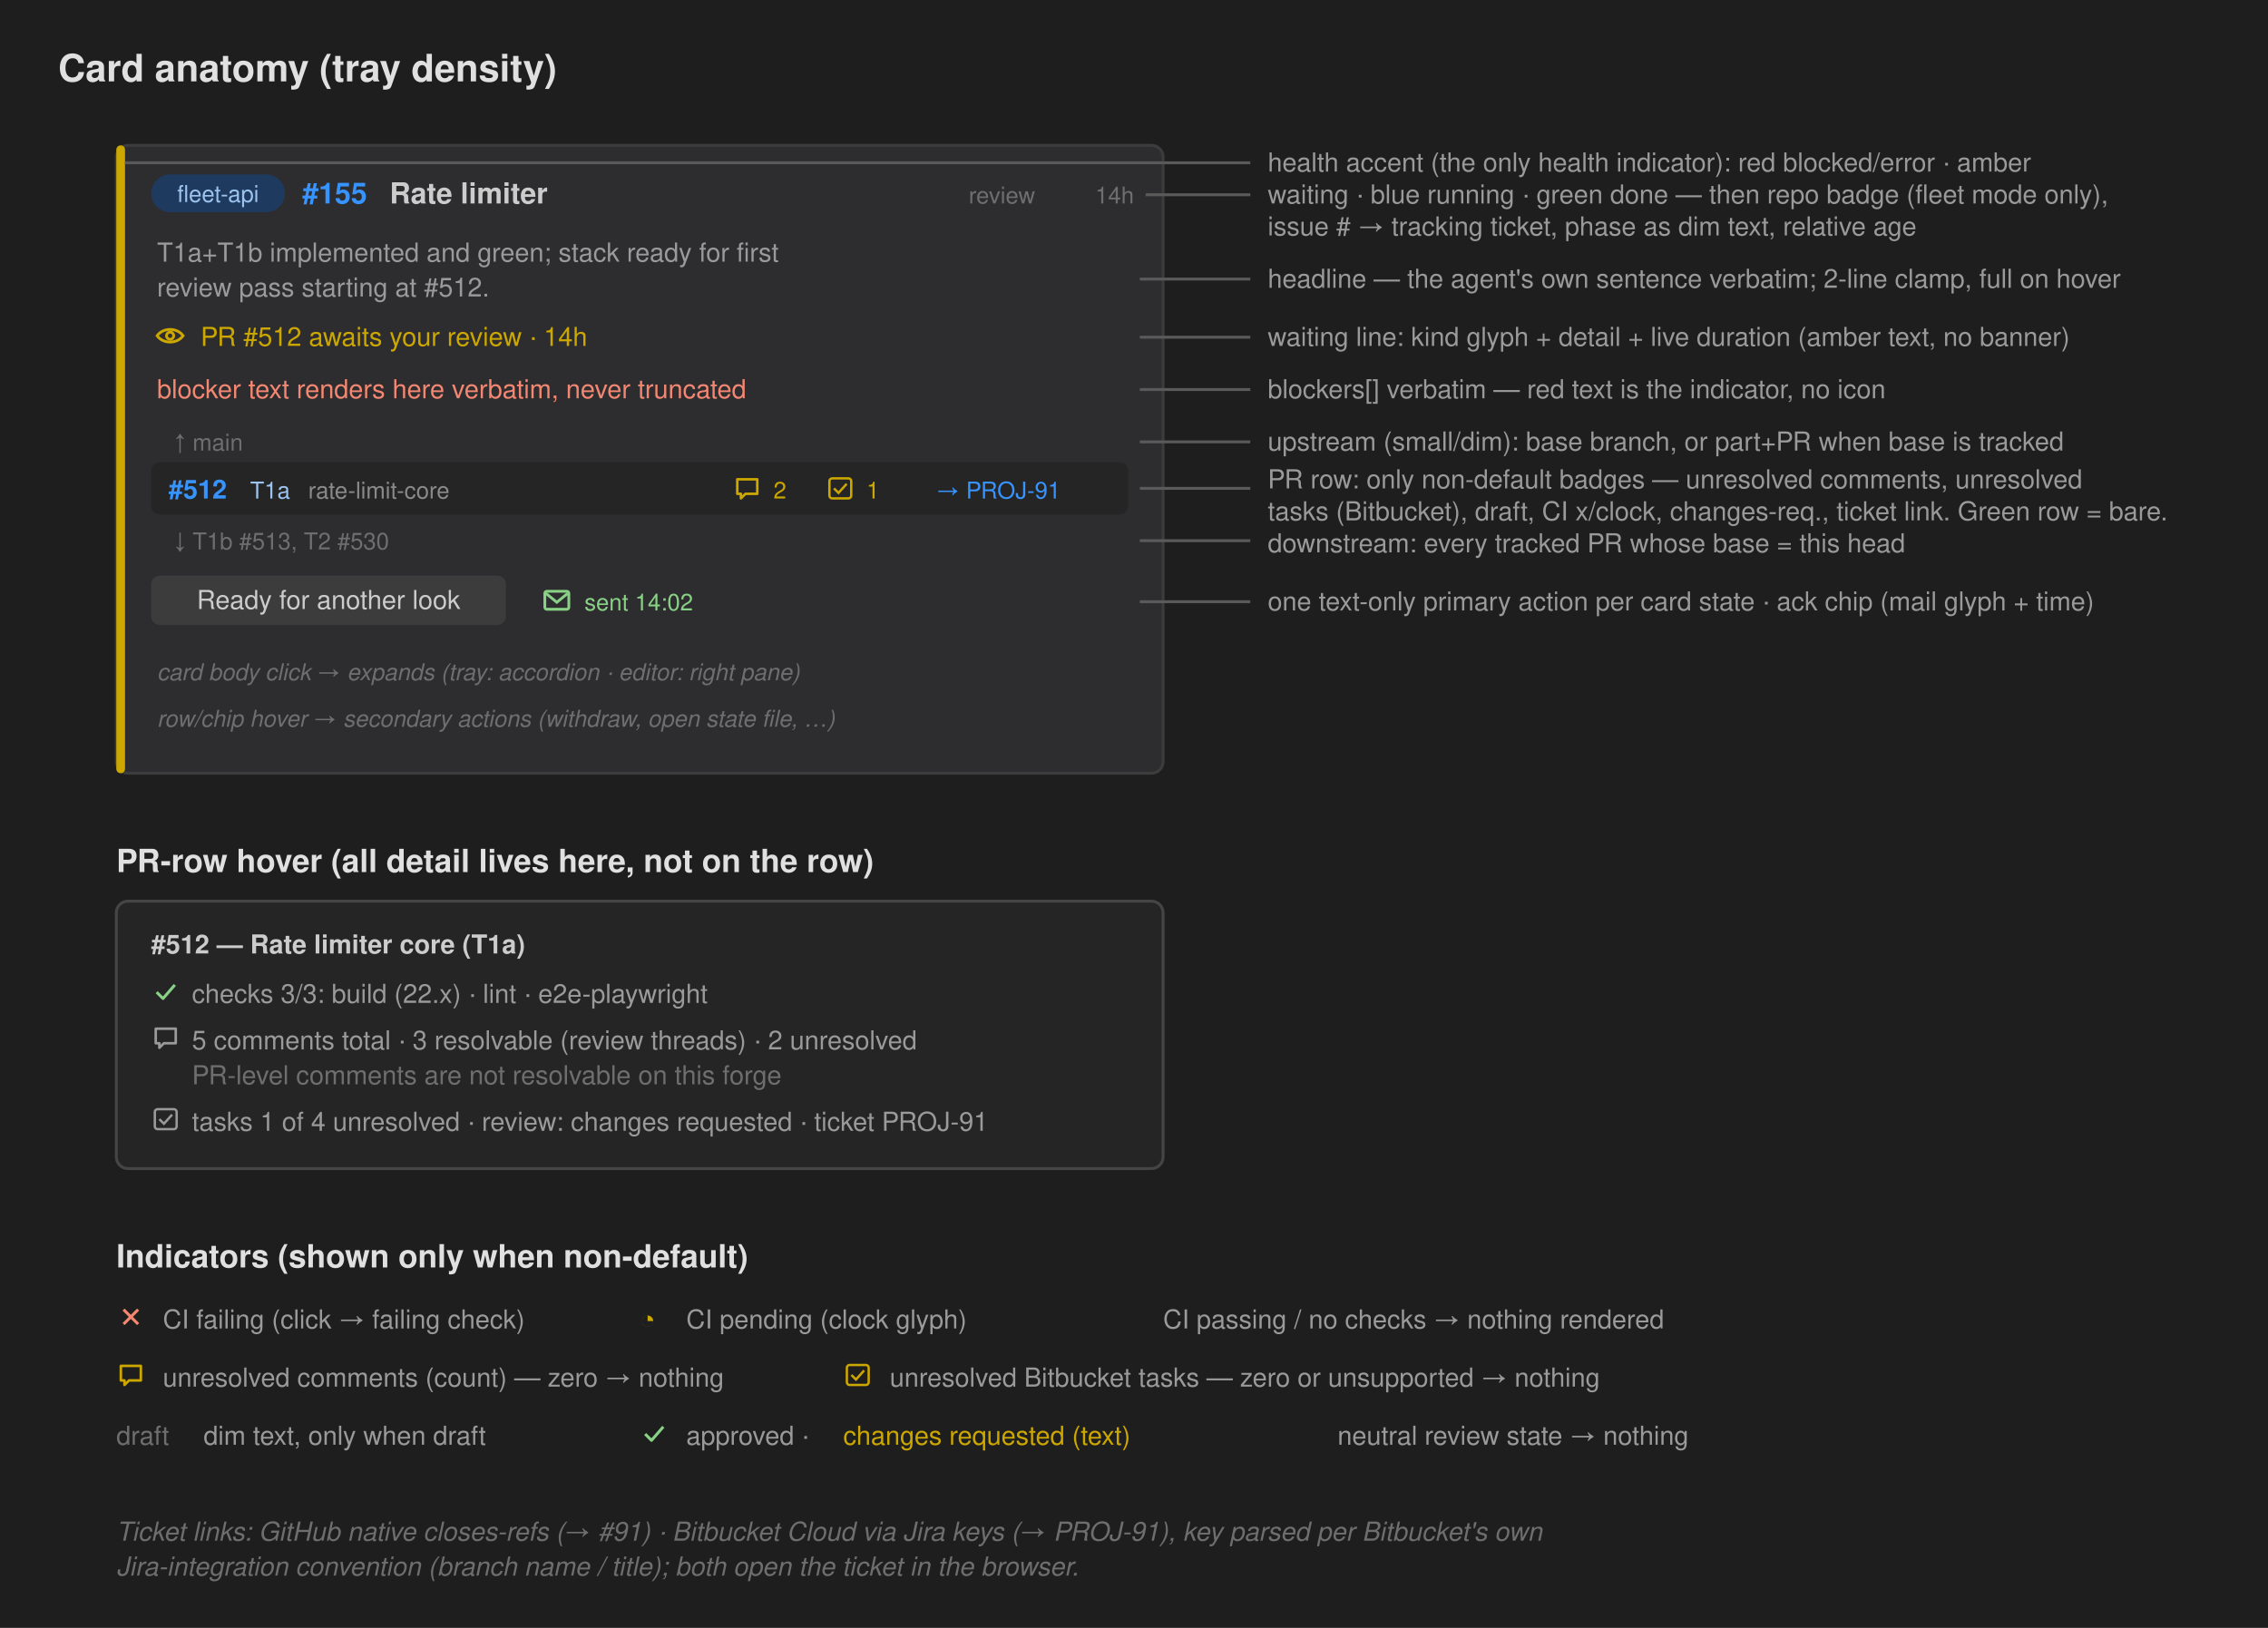
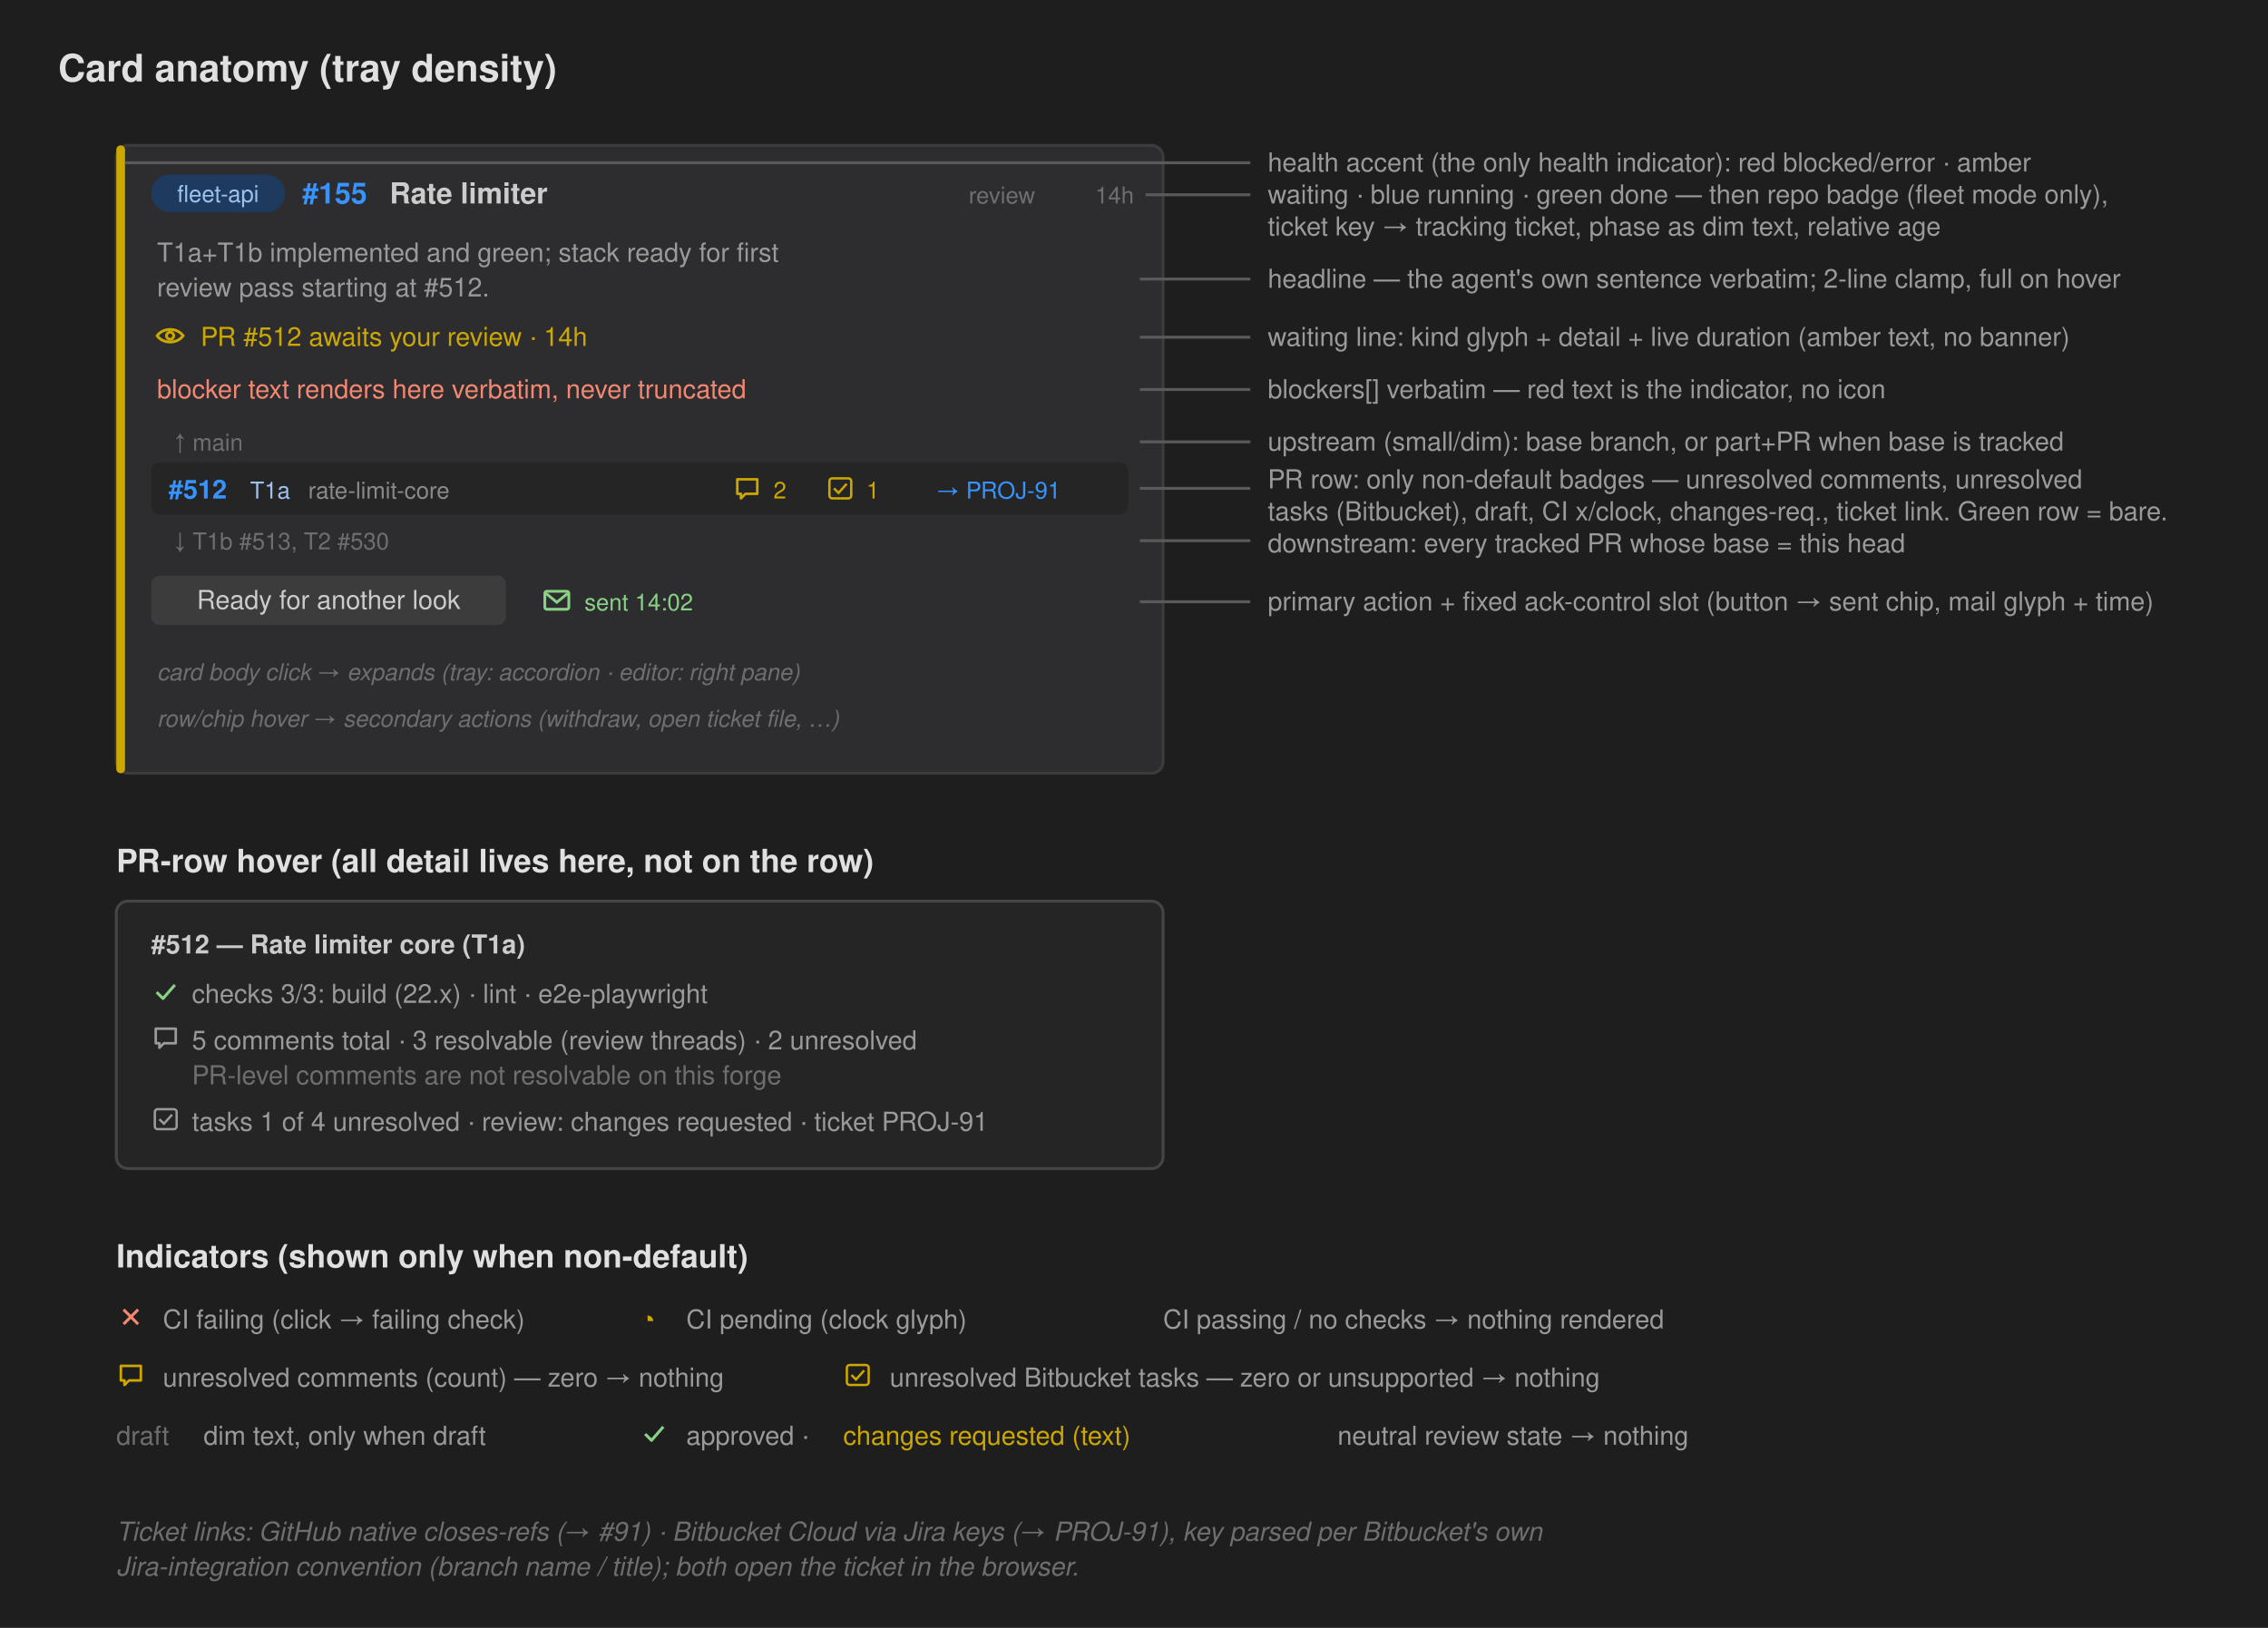
<svg xmlns="http://www.w3.org/2000/svg" width="780" height="560" viewBox="0 0 780 560" font-family="-apple-system, 'Segoe UI', Helvetica, Arial, sans-serif">
  <defs>
    <symbol id="i-eye" viewBox="0 0 16 16">
      <g fill="none" stroke="currentColor" stroke-width="1.4">
        <path d="M1.5 8 C4.5 3.8 11.5 3.8 14.5 8 C11.5 12.2 4.5 12.2 1.5 8 Z" />
        <circle cx="8" cy="8" r="1.8" />
      </g>
    </symbol>
    <symbol id="i-comment" viewBox="0 0 16 16">
      <path d="M2.5 3 h11 v8 h-6.5 l-2.5 2.5 v-2.5 h-2 z" fill="none" stroke="currentColor" stroke-width="1.4" stroke-linejoin="round" />
    </symbol>
    <symbol id="i-checklist" viewBox="0 0 16 16">
      <g fill="none" stroke="currentColor" stroke-width="1.3">
        <rect x="2" y="2.5" width="12" height="11" rx="1.5" />
        <polyline points="4.5,8 7,10.5 11.5,5.5" />
      </g>
    </symbol>
    <symbol id="i-mail" viewBox="0 0 16 16">
      <g fill="none" stroke="currentColor" stroke-width="1.4">
        <rect x="2" y="3.5" width="12" height="9" rx="1" />
        <path d="M2.5 4.5 L8 9 L13.5 4.5" />
      </g>
    </symbol>
    <symbol id="i-x" viewBox="0 0 16 16">
      <g stroke="currentColor" stroke-width="1.6">
        <line x1="4" y1="4" x2="12" y2="12" />
        <line x1="12" y1="4" x2="4" y2="12" />
      </g>
    </symbol>
    <symbol id="i-check" viewBox="0 0 16 16">
      <polyline points="3,8.5 6.5,12 13,4.5" fill="none" stroke="currentColor" stroke-width="1.6" stroke-linejoin="round" />
    </symbol>
  </defs>
  <rect width="780" height="560" fill="#1e1e1e" />
  <text x="20" y="28" fill="#e0e0e0" font-size="13" font-weight="700">Card anatomy (tray density)</text>
  <g>
    <rect x="40" y="50" width="360" height="216" rx="4" fill="#2d2d30" stroke="#3c3c3c" />
    <rect x="40" y="50" width="3" height="216" rx="1.5" fill="#cca700" />
    <rect x="52" y="60" width="46" height="13" rx="6.5" fill="#1f3a5f" />
    <text x="75" y="69.5" fill="#9cc3ee" font-size="8" text-anchor="middle">fleet-api</text>
    <text x="104" y="70" fill="#3794ff" font-size="10" font-weight="600">#155</text>
    <text x="134" y="70" fill="#cccccc" font-size="10" font-weight="600">Rate limiter</text>
    <text x="356" y="70" fill="#6e6e6e" font-size="8" text-anchor="end">review</text>
    <text x="390" y="70" fill="#6e6e6e" font-size="8" text-anchor="end">14h</text>
    <text x="54" y="90" fill="#9a9a9a" font-size="9">T1a+T1b implemented and green; stack ready for first</text>
    <text x="54" y="102" fill="#9a9a9a" font-size="9">review pass starting at #512.</text>
    <use href="#i-eye" x="53" y="110" width="11" height="11" color="#cca700" />
    <text x="69" y="119" fill="#cca700" font-size="9">PR #512 awaits your review · 14h</text>
    <text x="54" y="137" fill="#f48771" font-size="9">blocker text renders here verbatim, never truncated</text>
    <text x="60" y="155" fill="#6e6e6e" font-size="8">↑ main</text>
    <rect x="52" y="159" width="336" height="18" rx="3" fill="#252526" />
    <text x="58" y="171.5" fill="#3794ff" font-size="9" font-weight="600">#512</text>
    <text x="86" y="171.5" fill="#9cc3ee" font-size="8">T1a</text>
    <text x="106" y="171.5" fill="#8a8a8a" font-size="8">rate-limit-core</text>
    <use href="#i-comment" x="252" y="163" width="10" height="10" color="#cca700" />
    <text x="266" y="171.5" fill="#cca700" font-size="8">2</text>
    <use href="#i-checklist" x="284" y="163" width="10" height="10" color="#cca700" />
    <text x="298" y="171.5" fill="#cca700" font-size="8">1</text>
    <text x="322" y="171.5" fill="#3794ff" font-size="8">→ PROJ-91</text>
    <text x="60" y="189" fill="#6e6e6e" font-size="8">↓ T1b #513, T2 #530</text>
    <rect x="52" y="198" width="122" height="17" rx="3" fill="#3c3c3c" />
    <text x="113" y="209.5" fill="#cccccc" font-size="9" text-anchor="middle">Ready for another look</text>
    <use href="#i-mail" x="186" y="201" width="11" height="11" color="#89d185" />
    <text x="201" y="210" fill="#89d185" font-size="8">sent 14:02</text>
    <text x="54" y="234" fill="#6e6e6e" font-size="8" font-style="italic">card body click → expands (tray: accordion · editor: right pane)</text>
-     <text x="54" y="250" fill="#6e6e6e" font-size="8" font-style="italic">row/chip hover → secondary actions (withdraw, open state file, …)</text>
+     <text x="54" y="250" fill="#6e6e6e" font-size="8" font-style="italic">row/chip hover → secondary actions (withdraw, open ticket file, …)</text>
  </g>
  <g stroke="#5a5a5a" stroke-width="1" fill="none">
    <line x1="43" y1="56" x2="430" y2="56" />
    <line x1="394" y1="67" x2="430" y2="67" />
    <line x1="392" y1="96" x2="430" y2="96" />
    <line x1="392" y1="116" x2="430" y2="116" />
    <line x1="392" y1="134" x2="430" y2="134" />
    <line x1="392" y1="152" x2="430" y2="152" />
    <line x1="392" y1="168" x2="430" y2="168" />
    <line x1="392" y1="186" x2="430" y2="186" />
    <line x1="392" y1="207" x2="430" y2="207" />
  </g>
  <g fill="#9a9a9a" font-size="9">
    <text x="436" y="59">health accent (the only health indicator): red blocked/error · amber</text>
    <text x="436" y="70">waiting · blue running · green done — then repo badge (fleet mode only),</text>
-     <text x="436" y="81">issue # → tracking ticket, phase as dim text, relative age</text>
+     <text x="436" y="81">ticket key → tracking ticket, phase as dim text, relative age</text>
    <text x="436" y="99">headline — the agent's own sentence verbatim; 2-line clamp, full on hover</text>
    <text x="436" y="119">waiting line: kind glyph + detail + live duration (amber text, no banner)</text>
    <text x="436" y="137">blockers[] verbatim — red text is the indicator, no icon</text>
    <text x="436" y="155">upstream (small/dim): base branch, or part+PR when base is tracked</text>
    <text x="436" y="168">PR row: only non-default badges — unresolved comments, unresolved</text>
    <text x="436" y="179">tasks (Bitbucket), draft, CI x/clock, changes-req., ticket link. Green row = bare.</text>
    <text x="436" y="190">downstream: every tracked PR whose base = this head</text>
-     <text x="436" y="210">one text-only primary action per card state · ack chip (mail glyph + time)</text>
+     <text x="436" y="210">primary action + fixed ack-control slot (button → sent chip, mail glyph + time)</text>
  </g>
  <text x="40" y="300" fill="#e0e0e0" font-size="11" font-weight="700">PR-row hover (all detail lives here, not on the row)</text>
  <rect x="40" y="310" width="360" height="92" rx="4" fill="#252526" stroke="#454545" />
  <g font-size="9">
    <text x="52" y="328" fill="#cccccc" font-weight="600">#512 — Rate limiter core (T1a)</text>
    <use href="#i-check" x="52" y="336" width="10" height="10" color="#89d185" />
    <text x="66" y="345" fill="#9a9a9a">checks 3/3: build (22.x) · lint · e2e-playwright</text>
    <use href="#i-comment" x="52" y="352" width="10" height="10" color="#9a9a9a" />
    <text x="66" y="361" fill="#9a9a9a">5 comments total · 3 resolvable (review threads) · 2 unresolved</text>
    <text x="66" y="373" fill="#6e6e6e">PR-level comments are not resolvable on this forge</text>
    <use href="#i-checklist" x="52" y="380" width="10" height="10" color="#9a9a9a" />
    <text x="66" y="389" fill="#9a9a9a">tasks 1 of 4 unresolved · review: changes requested · ticket PROJ-91</text>
  </g>
  <text x="40" y="436" fill="#e0e0e0" font-size="11" font-weight="700">Indicators (shown only when non-default)</text>
  <g font-size="9">
    <use href="#i-x" x="40" y="448" width="10" height="10" color="#f48771" />
    <text x="56" y="457" fill="#9a9a9a">CI failing (click → failing check)</text>
    <text x="220" y="457" fill="#cca700">◔</text>
    <text x="236" y="457" fill="#9a9a9a">CI pending (clock glyph)</text>
    <text x="400" y="457" fill="#9a9a9a">CI passing / no checks → nothing rendered</text>
    <use href="#i-comment" x="40" y="468" width="10" height="10" color="#cca700" />
    <text x="56" y="477" fill="#9a9a9a">unresolved comments (count) — zero → nothing</text>
    <use href="#i-checklist" x="290" y="468" width="10" height="10" color="#cca700" />
    <text x="306" y="477" fill="#9a9a9a">unresolved Bitbucket tasks — zero or unsupported → nothing</text>
    <text x="40" y="497" fill="#6e6e6e">draft</text>
    <text x="70" y="497" fill="#9a9a9a">dim text, only when draft</text>
    <use href="#i-check" x="220" y="488" width="10" height="10" color="#89d185" />
    <text x="236" y="497" fill="#9a9a9a">approved · </text>
    <text x="290" y="497" fill="#cca700">changes requested (text)</text>
    <text x="460" y="497" fill="#9a9a9a">neutral review state → nothing</text>
  </g>
  <text x="40" y="530" fill="#6e6e6e" font-size="9" font-style="italic">Ticket links: GitHub native closes-refs (→ #91) · Bitbucket Cloud via Jira keys (→ PROJ-91), key parsed per Bitbucket's own</text>
  <text x="40" y="542" fill="#6e6e6e" font-size="9" font-style="italic">Jira-integration convention (branch name / title); both open the ticket in the browser.</text>
</svg>
